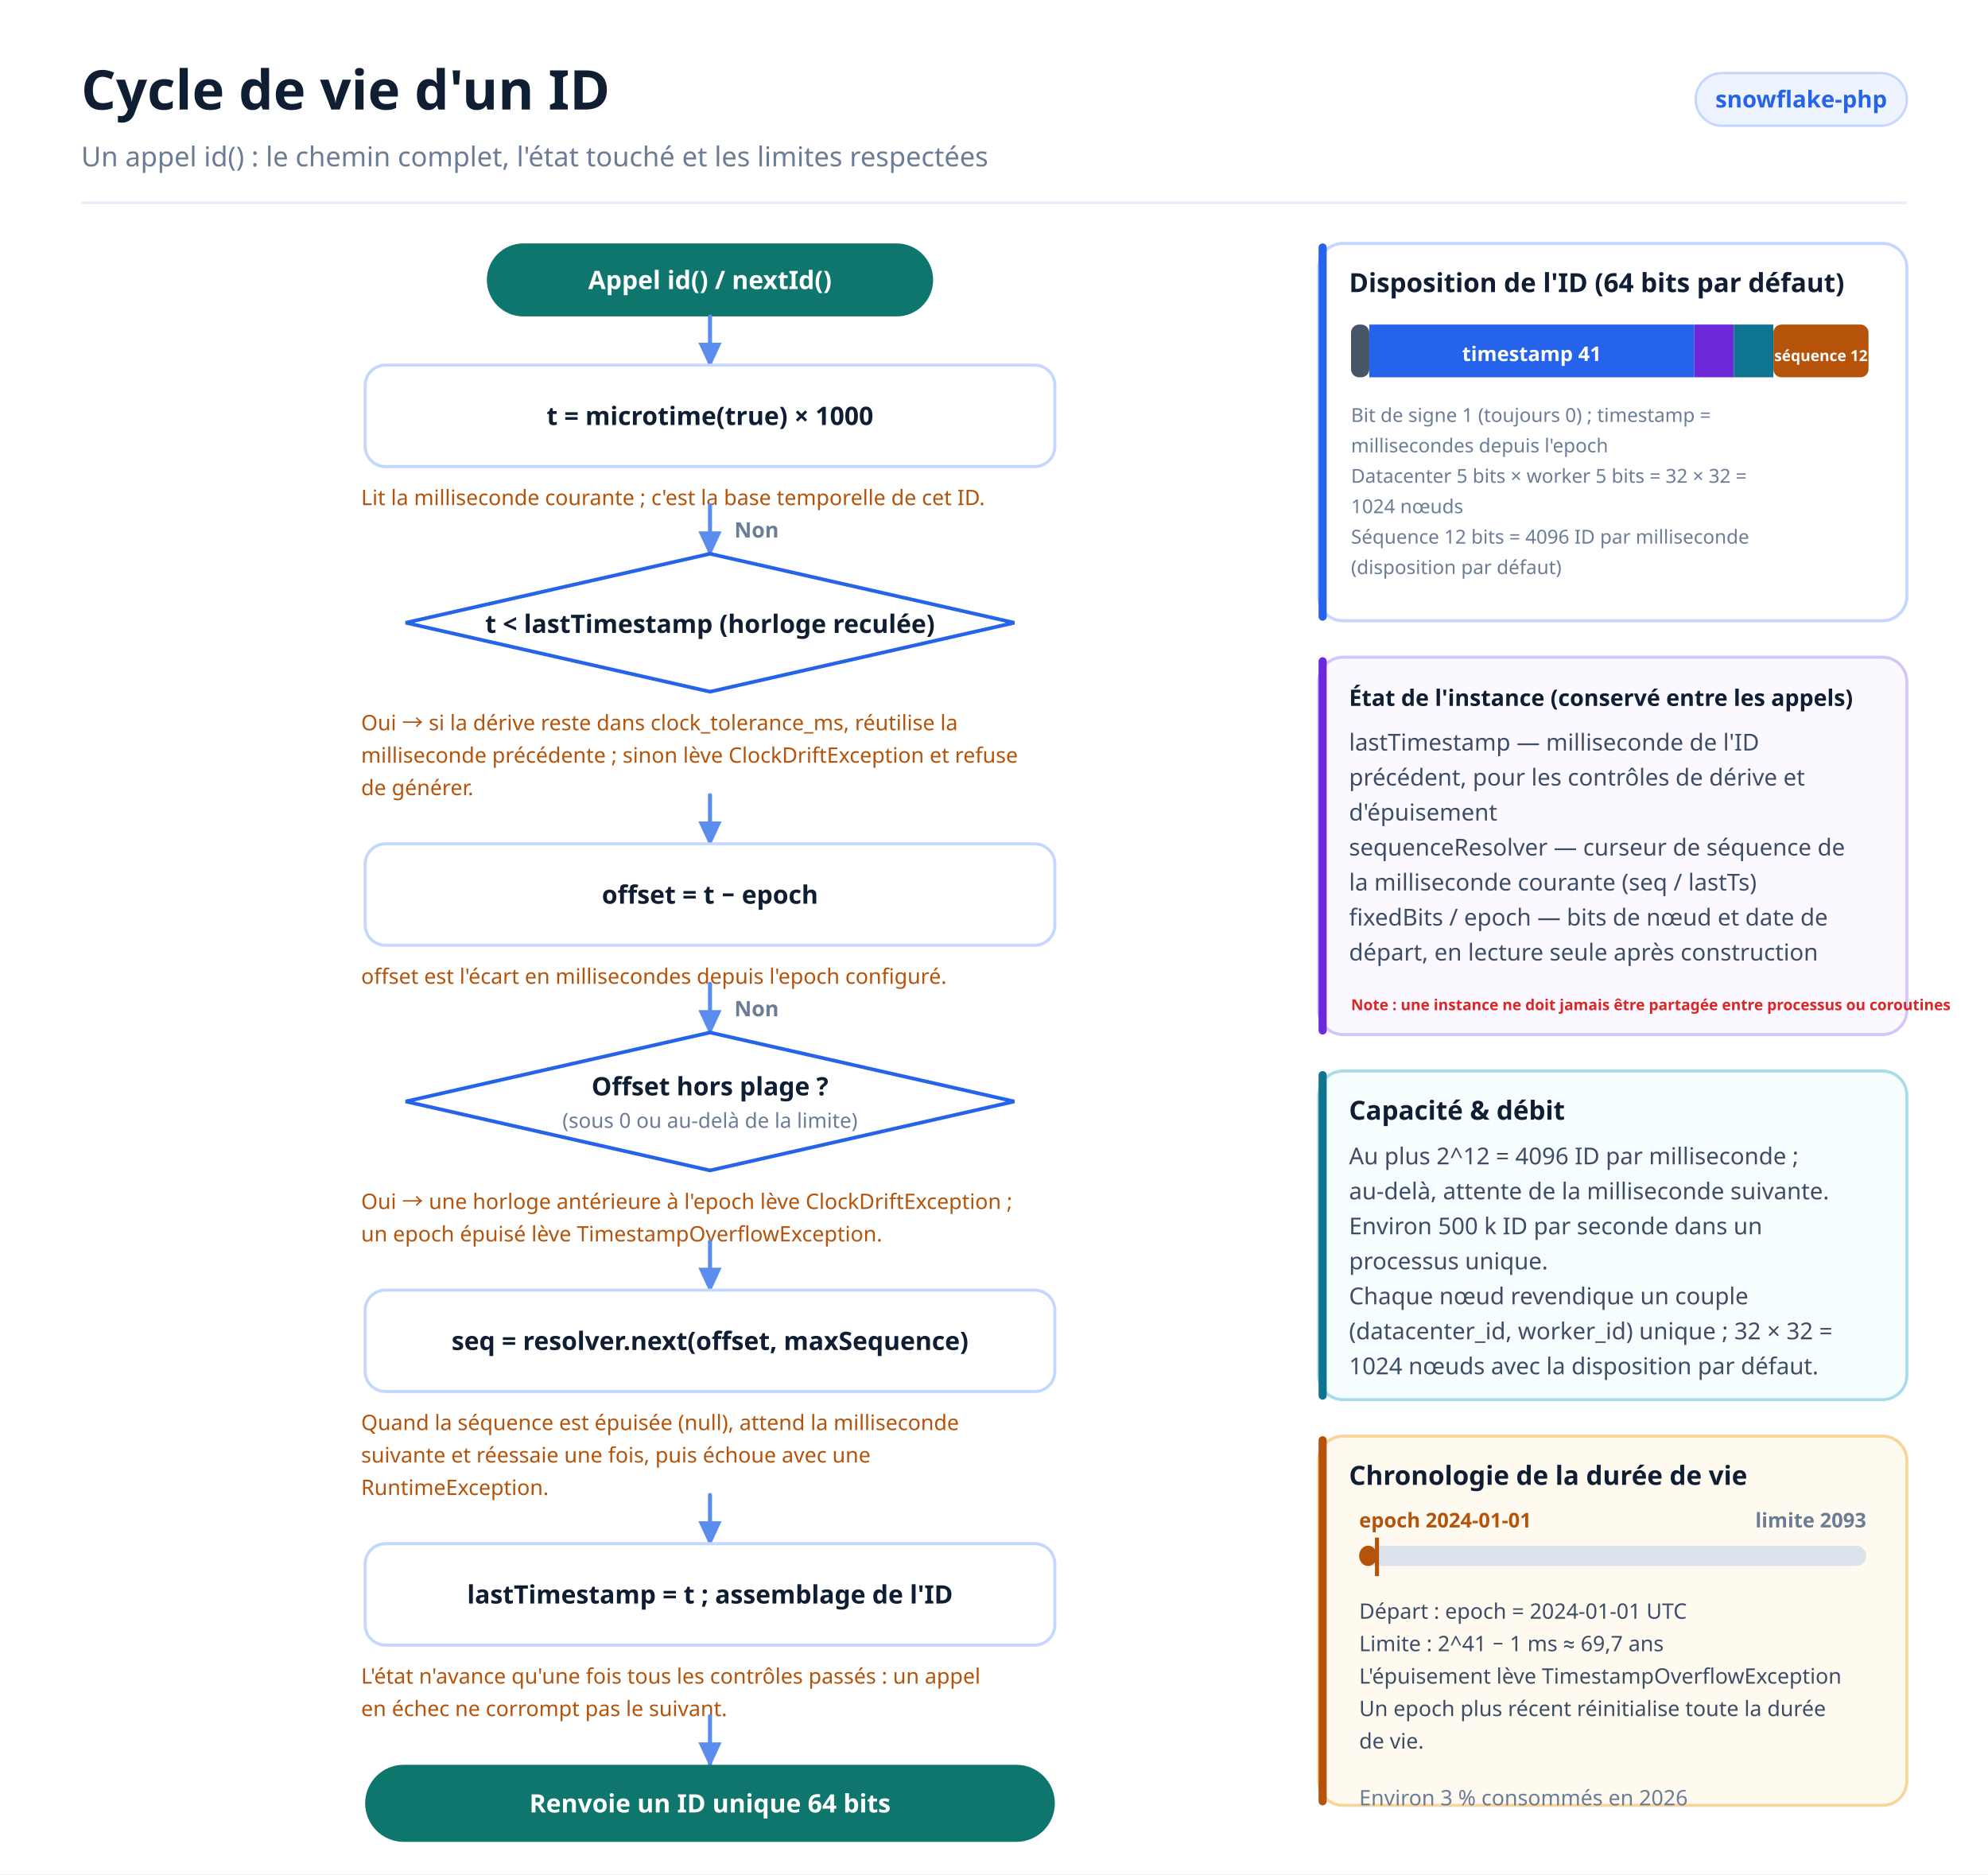
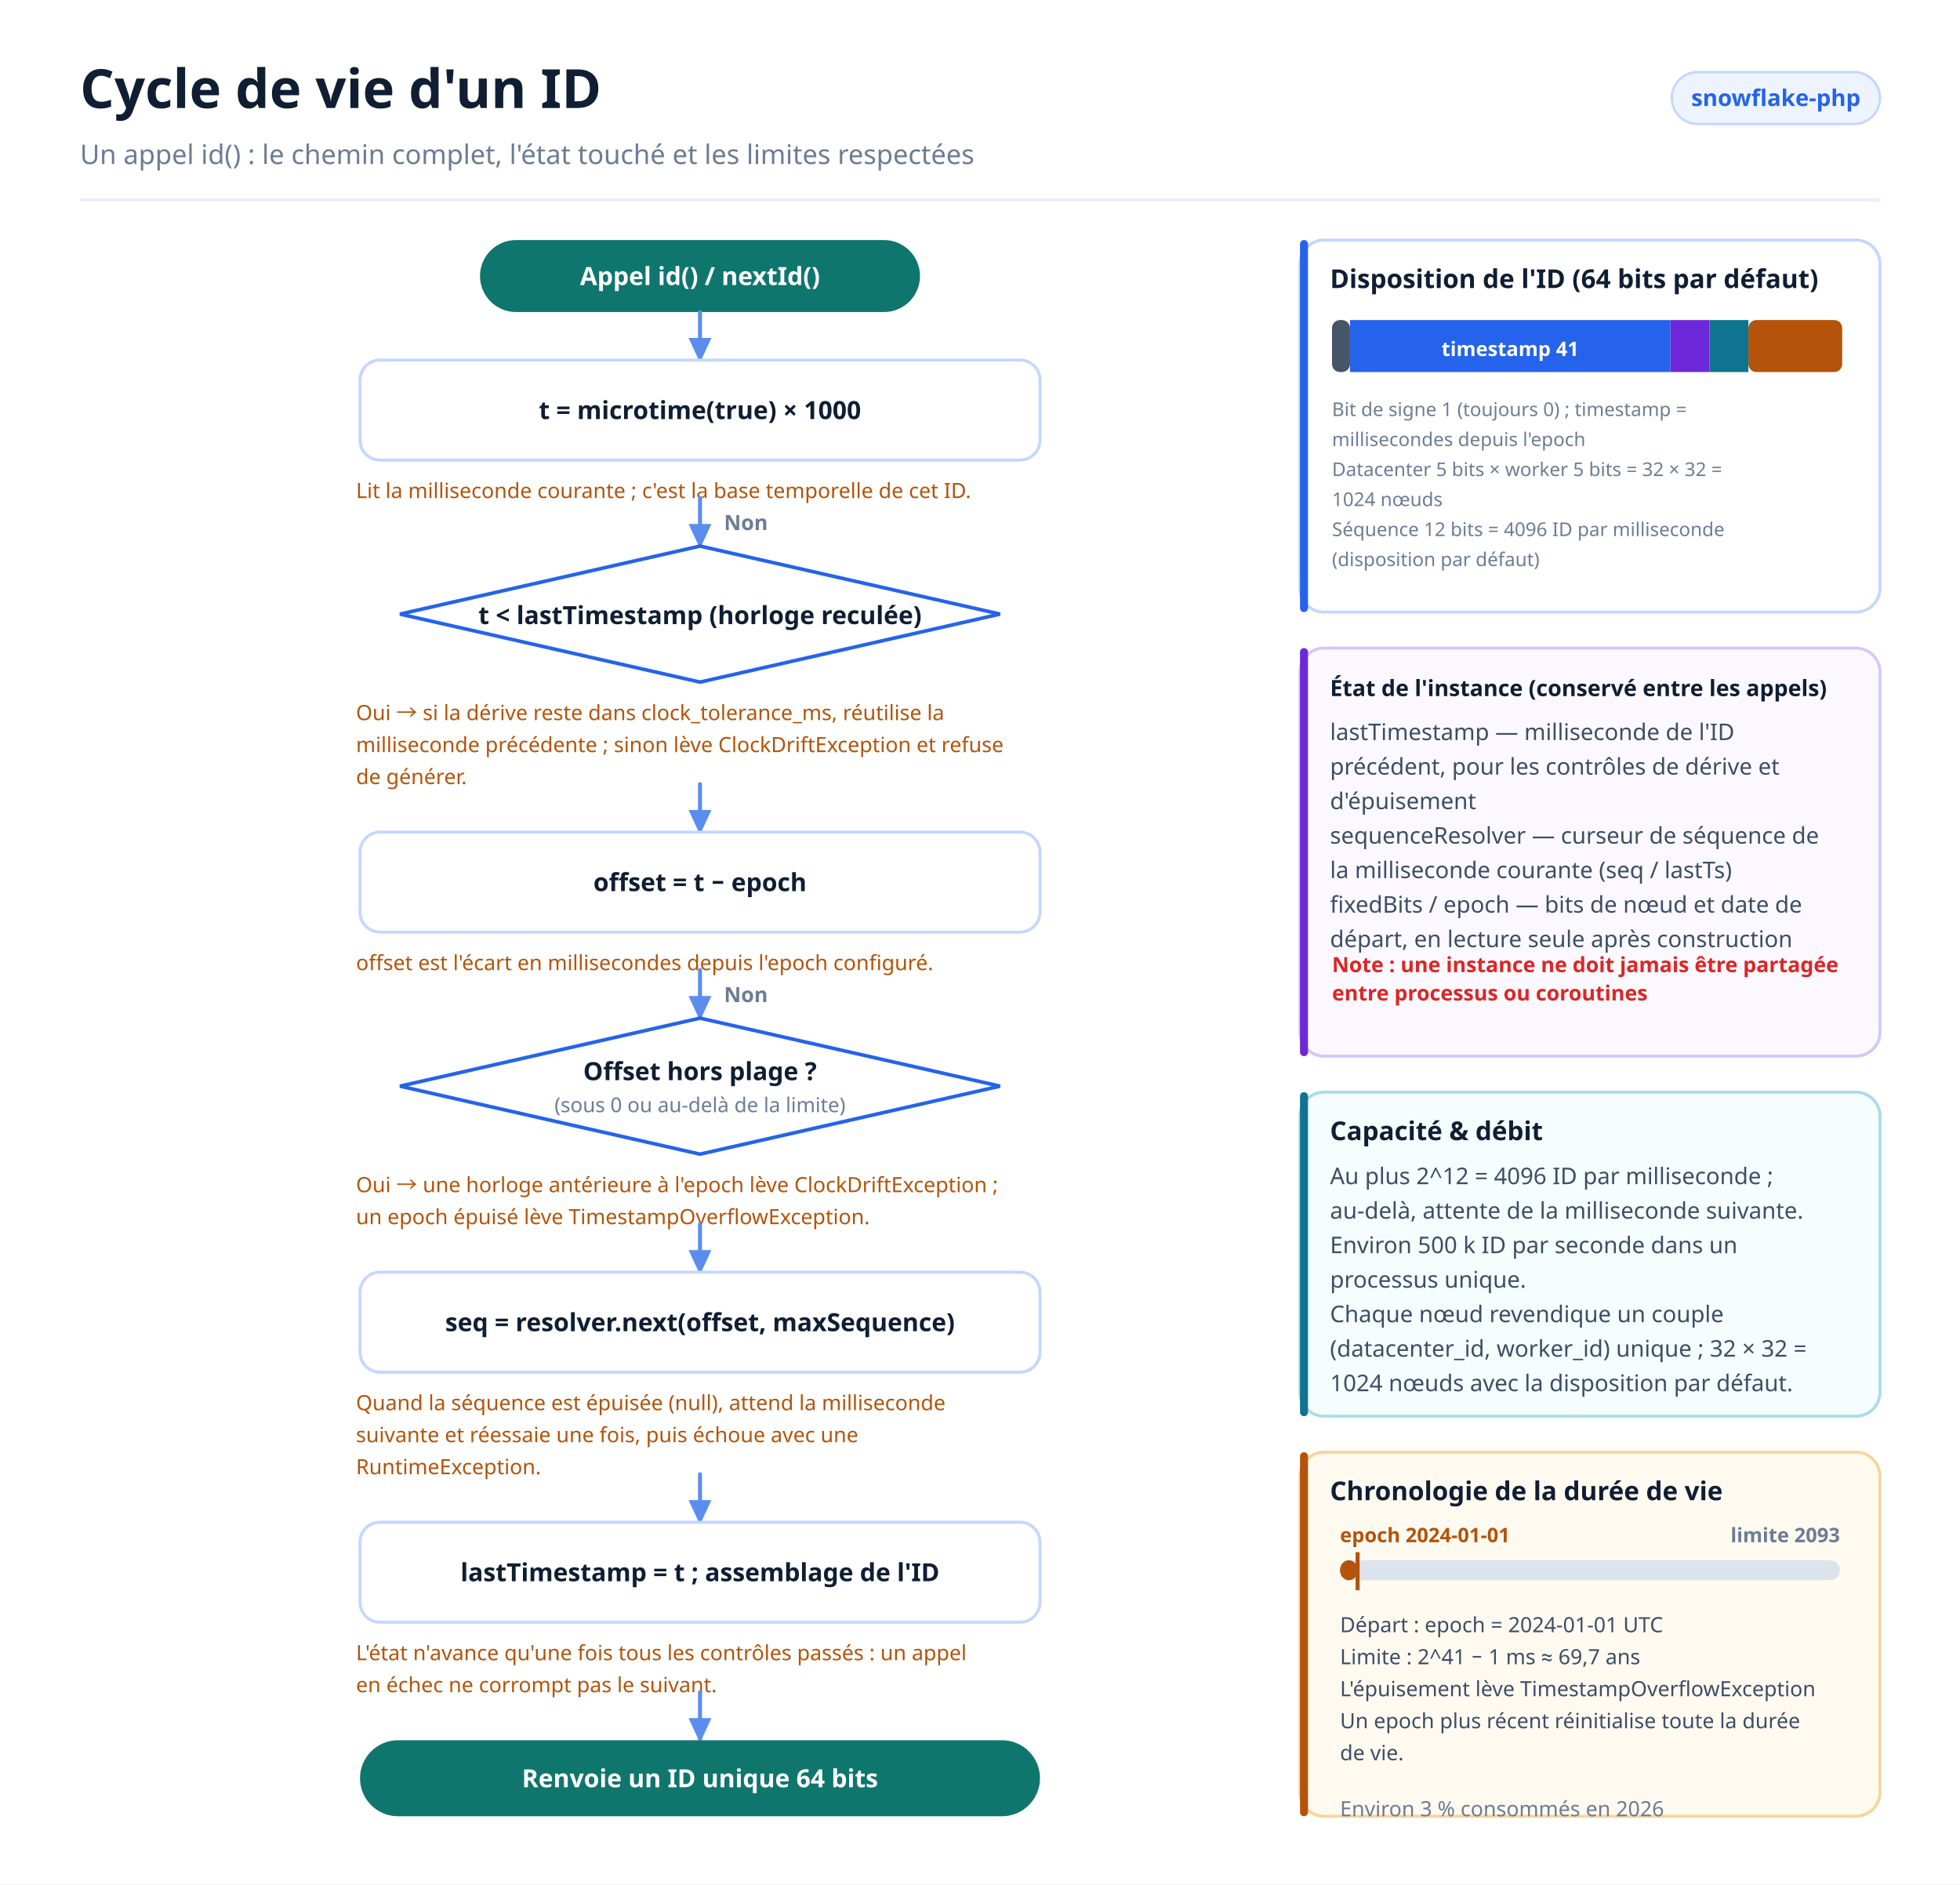
- <svg xmlns="http://www.w3.org/2000/svg" viewBox="0 0 980 924" width="980" height="924" role="img" font-family="-apple-system, BlinkMacSystemFont, 'Segoe UI', 'Noto Sans', 'PingFang SC', 'Hiragino Sans', 'Yu Gothic', 'Malgun Gothic', Roboto, 'Noto Sans CJK SC', 'Source Han Sans SC', 'Microsoft YaHei', 'Kohinoor Devanagari', 'Devanagari Sangam MN', 'Nirmala UI', 'Noto Sans Devanagari', 'Bangla MN', 'Bangla Sangam MN', 'Noto Sans Bengali', 'Geeza Pro', 'Noto Sans Arabic', Arial, sans-serif">
+ <svg xmlns="http://www.w3.org/2000/svg" viewBox="0 0 980 942" width="980" height="942" role="img" font-family="-apple-system, BlinkMacSystemFont, 'Segoe UI', 'Noto Sans', 'PingFang SC', 'Hiragino Sans', 'Yu Gothic', 'Malgun Gothic', Roboto, 'Noto Sans CJK SC', 'Source Han Sans SC', 'Microsoft YaHei', 'Kohinoor Devanagari', 'Devanagari Sangam MN', 'Nirmala UI', 'Noto Sans Devanagari', 'Bangla MN', 'Bangla Sangam MN', 'Noto Sans Bengali', 'Geeza Pro', 'Noto Sans Arabic', Arial, sans-serif">
  <defs>
    <marker id="mk-5b8def" viewBox="0 0 10 10" refX="8.5" refY="5" markerWidth="6.5" markerHeight="6.5" orient="auto">
      <path d="M0,0.6 L9.5,5 L0,9.4 z" fill="#5b8def" />
    </marker>
  </defs>
-   <rect width="980" height="924" fill="#ffffff" />
+   <rect width="980" height="942" fill="#ffffff" />
  <text x="40" y="54" font-size="27.0" fill="#0f1e33" font-weight="700">Cycle de vie d'un ID</text>
  <text x="40" y="82" font-size="13.5" fill="#6b7c96" font-weight="400">Un appel id() : le chemin complet, l'état touché et les limites respectées</text>
  <line x1="40.0" y1="100.0" x2="940.0" y2="100.0" stroke="#e8eefa" stroke-width="1.5" stroke-linecap="butt" />
  <rect x="835.9" y="36.0" width="104.1" height="26.0" rx="13" fill="#eef4ff" stroke="#c3d7ff" stroke-width="1.2" />
  <text x="887.937" y="53" font-size="11.5" fill="#2563eb" font-weight="600" text-anchor="middle">snowflake-php</text>
  <rect x="650.0" y="120.0" width="290.0" height="186.0" rx="12" fill="#fff" stroke="#c3d7ff" stroke-width="1.5" />
  <rect x="650.0" y="120.0" width="4.0" height="186.0" rx="2" fill="#2563eb" />
  <text x="665" y="144" font-size="13.0" fill="#0f1e33" font-weight="700">Disposition de l'ID (64 bits par défaut)</text>
  <rect x="666.0" y="160.0" width="9.0" height="26.0" rx="4" fill="#475569" />
  <rect x="675.0" y="160.0" width="160.2" height="26.0" rx="0" fill="#2563eb" />
  <text x="755.078" y="178" font-size="10.0" fill="#fff" font-weight="600" text-anchor="middle">timestamp 41</text>
  <rect x="835.2" y="160.0" width="19.5" height="26.0" rx="0" fill="#6d28d9" />
  <rect x="854.7" y="160.0" width="19.5" height="26.0" rx="0" fill="#0e7490" />
  <rect x="874.2" y="160.0" width="46.9" height="26.0" rx="4" fill="#b45309" />
-   <text x="897.656" y="178" font-size="7.5" fill="#fff" font-weight="600" text-anchor="middle">séquence 12</text>
  <text x="666" y="208" font-size="9.5" fill="#6b7c96" font-weight="400">Bit de signe 1 (toujours 0) ; timestamp =</text>
  <text x="666" y="223" font-size="9.5" fill="#6b7c96" font-weight="400">millisecondes depuis l'epoch</text>
  <text x="666" y="238" font-size="9.5" fill="#6b7c96" font-weight="400">Datacenter 5 bits × worker 5 bits = 32 × 32 =</text>
  <text x="666" y="253" font-size="9.5" fill="#6b7c96" font-weight="400">1024 nœuds</text>
  <text x="666" y="268" font-size="9.5" fill="#6b7c96" font-weight="400">Séquence 12 bits = 4096 ID par milliseconde</text>
  <text x="666" y="283" font-size="9.5" fill="#6b7c96" font-weight="400">(disposition par défaut)</text>
-   <rect x="650.0" y="324.0" width="290.0" height="186.0" rx="12" fill="#fbf9ff" stroke="#d5c6fa" stroke-width="1.5" />
-   <rect x="650.0" y="324.0" width="4.0" height="186.0" rx="2" fill="#6d28d9" />
+   <rect x="650.0" y="324.0" width="290.0" height="204.0" rx="12" fill="#fbf9ff" stroke="#d5c6fa" stroke-width="1.5" />
+   <rect x="650.0" y="324.0" width="4.0" height="204.0" rx="2" fill="#6d28d9" />
  <text x="665" y="348" font-size="11.2" fill="#0f1e33" font-weight="700">État de l'instance (conservé entre les appels)</text>
  <text x="665" y="370.0" font-size="11.5" fill="#3d4d66" font-weight="400">lastTimestamp — milliseconde de l'ID</text>
  <text x="665" y="387.25" font-size="11.5" fill="#3d4d66" font-weight="400">précédent, pour les contrôles de dérive et</text>
  <text x="665" y="404.5" font-size="11.5" fill="#3d4d66" font-weight="400">d'épuisement</text>
  <text x="665" y="421.75" font-size="11.5" fill="#3d4d66" font-weight="400">sequenceResolver — curseur de séquence de</text>
  <text x="665" y="439.0" font-size="11.5" fill="#3d4d66" font-weight="400">la milliseconde courante (seq / lastTs)</text>
  <text x="665" y="456.25" font-size="11.5" fill="#3d4d66" font-weight="400">fixedBits / epoch — bits de nœud et date de</text>
  <text x="665" y="473.5" font-size="11.5" fill="#3d4d66" font-weight="400">départ, en lecture seule après construction</text>
-   <text x="666" y="498" font-size="7.5" fill="#dc2626" font-weight="600">Note : une instance ne doit jamais être partagée entre processus ou coroutines</text>
-   <rect x="650.0" y="528.0" width="290.0" height="162.0" rx="12" fill="#f6fdfe" stroke="#a9dcea" stroke-width="1.5" />
-   <rect x="650.0" y="528.0" width="4.0" height="162.0" rx="2" fill="#0e7490" />
-   <text x="665" y="552" font-size="13.0" fill="#0f1e33" font-weight="700">Capacité &amp; débit</text>
-   <text x="665" y="574.0" font-size="11.5" fill="#3d4d66" font-weight="400">Au plus 2^12 = 4096 ID par milliseconde ;</text>
-   <text x="665" y="591.25" font-size="11.5" fill="#3d4d66" font-weight="400">au-delà, attente de la milliseconde suivante.</text>
-   <text x="665" y="608.5" font-size="11.5" fill="#3d4d66" font-weight="400">Environ 500 k ID par seconde dans un</text>
-   <text x="665" y="625.75" font-size="11.5" fill="#3d4d66" font-weight="400">processus unique.</text>
-   <text x="665" y="643.0" font-size="11.5" fill="#3d4d66" font-weight="400">Chaque nœud revendique un couple</text>
-   <text x="665" y="660.25" font-size="11.5" fill="#3d4d66" font-weight="400">(datacenter_id, worker_id) unique ; 32 × 32 =</text>
-   <text x="665" y="677.5" font-size="11.5" fill="#3d4d66" font-weight="400">1024 nœuds avec la disposition par défaut.</text>
-   <rect x="650.0" y="708.0" width="290.0" height="182.0" rx="12" fill="#fffaf0" stroke="#f7d59b" stroke-width="1.5" />
-   <rect x="650.0" y="708.0" width="4.0" height="182.0" rx="2" fill="#b45309" />
-   <text x="665" y="732" font-size="13.0" fill="#0f1e33" font-weight="700">Chronologie de la durée de vie</text>
-   <rect x="670.0" y="762.0" width="250.0" height="10.0" rx="5" fill="#dbe3ec" />
-   <rect x="670.0" y="762.0" width="8.8" height="10.0" rx="5" fill="#b45309" />
-   <line x1="678.8" y1="758.0" x2="678.8" y2="777.0" stroke="#b45309" stroke-width="2" stroke-linecap="butt" />
-   <text x="670" y="753" font-size="10.0" fill="#b45309" font-weight="600">epoch 2024-01-01</text>
-   <text x="920" y="753" font-size="10.0" fill="#6b7c96" font-weight="600" text-anchor="end">limite 2093</text>
-   <text x="670" y="798" font-size="10.5" fill="#3d4d66" font-weight="400">Départ : epoch = 2024-01-01 UTC</text>
-   <text x="670" y="814" font-size="10.5" fill="#3d4d66" font-weight="400">Limite : 2^41 − 1 ms ≈ 69,7 ans</text>
-   <text x="670" y="830" font-size="10.5" fill="#3d4d66" font-weight="400">L'épuisement lève TimestampOverflowException</text>
-   <text x="670" y="846" font-size="10.5" fill="#3d4d66" font-weight="400">Un epoch plus récent réinitialise toute la durée</text>
-   <text x="670" y="862" font-size="10.5" fill="#3d4d66" font-weight="400">de vie.</text>
-   <text x="670" y="890" font-size="10.5" fill="#3d4d66" text-anchor="start">
+   <text x="666" y="486.0" font-size="10.5" fill="#dc2626" font-weight="600">Note : une instance ne doit jamais être partagée</text>
+   <text x="666" y="500.175" font-size="10.5" fill="#dc2626" font-weight="600">entre processus ou coroutines</text>
+   <rect x="650.0" y="546.0" width="290.0" height="162.0" rx="12" fill="#f6fdfe" stroke="#a9dcea" stroke-width="1.5" />
+   <rect x="650.0" y="546.0" width="4.0" height="162.0" rx="2" fill="#0e7490" />
+   <text x="665" y="570" font-size="13.0" fill="#0f1e33" font-weight="700">Capacité &amp; débit</text>
+   <text x="665" y="592.0" font-size="11.5" fill="#3d4d66" font-weight="400">Au plus 2^12 = 4096 ID par milliseconde ;</text>
+   <text x="665" y="609.25" font-size="11.5" fill="#3d4d66" font-weight="400">au-delà, attente de la milliseconde suivante.</text>
+   <text x="665" y="626.5" font-size="11.5" fill="#3d4d66" font-weight="400">Environ 500 k ID par seconde dans un</text>
+   <text x="665" y="643.75" font-size="11.5" fill="#3d4d66" font-weight="400">processus unique.</text>
+   <text x="665" y="661.0" font-size="11.5" fill="#3d4d66" font-weight="400">Chaque nœud revendique un couple</text>
+   <text x="665" y="678.25" font-size="11.5" fill="#3d4d66" font-weight="400">(datacenter_id, worker_id) unique ; 32 × 32 =</text>
+   <text x="665" y="695.5" font-size="11.5" fill="#3d4d66" font-weight="400">1024 nœuds avec la disposition par défaut.</text>
+   <rect x="650.0" y="726.0" width="290.0" height="182.0" rx="12" fill="#fffaf0" stroke="#f7d59b" stroke-width="1.5" />
+   <rect x="650.0" y="726.0" width="4.0" height="182.0" rx="2" fill="#b45309" />
+   <text x="665" y="750" font-size="13.0" fill="#0f1e33" font-weight="700">Chronologie de la durée de vie</text>
+   <rect x="670.0" y="780.0" width="250.0" height="10.0" rx="5" fill="#dbe3ec" />
+   <rect x="670.0" y="780.0" width="8.8" height="10.0" rx="5" fill="#b45309" />
+   <line x1="678.8" y1="776.0" x2="678.8" y2="795.0" stroke="#b45309" stroke-width="2" stroke-linecap="butt" />
+   <text x="670" y="771" font-size="10.0" fill="#b45309" font-weight="600">epoch 2024-01-01</text>
+   <text x="920" y="771" font-size="10.0" fill="#6b7c96" font-weight="600" text-anchor="end">limite 2093</text>
+   <text x="670" y="816" font-size="10.5" fill="#3d4d66" font-weight="400">Départ : epoch = 2024-01-01 UTC</text>
+   <text x="670" y="832" font-size="10.5" fill="#3d4d66" font-weight="400">Limite : 2^41 − 1 ms ≈ 69,7 ans</text>
+   <text x="670" y="848" font-size="10.5" fill="#3d4d66" font-weight="400">L'épuisement lève TimestampOverflowException</text>
+   <text x="670" y="864" font-size="10.5" fill="#3d4d66" font-weight="400">Un epoch plus récent réinitialise toute la durée</text>
+   <text x="670" y="880" font-size="10.5" fill="#3d4d66" font-weight="400">de vie.</text>
+   <text x="670" y="908" font-size="10.5" fill="#3d4d66" text-anchor="start">
    <tspan fill="#6b7c96" font-weight="400">Environ 3 % consommés en 2026</tspan>
  </text>
  <rect x="240.0" y="120.0" width="220.0" height="36.0" rx="18.0" fill="#0f766e" />
  <text x="350.0" y="142.5" font-size="12.5" fill="#fff" font-weight="600" text-anchor="middle">Appel id() / nextId()</text>
  <path d="M350.0,156.0 L350.0,180.0" fill="none" stroke="#5b8def" stroke-width="2" stroke-linecap="round" marker-end="url(#mk-5b8def)" />
  <rect x="180.0" y="180.0" width="340.0" height="50.0" rx="10" fill="#fff" stroke="#c3d7ff" stroke-width="1.5" />
  <text x="350" y="209.5" font-size="12.5" fill="#0f1e33" font-weight="600" text-anchor="middle">t = microtime(true) × 1000</text>
  <text x="178" y="249" font-size="10.5" fill="#b45309" font-weight="400">Lit la milliseconde courante ; c'est la base temporelle de cet ID.</text>
  <path d="M350.0,249.0 L350.0,273.0" fill="none" stroke="#5b8def" stroke-width="2" stroke-linecap="round" marker-end="url(#mk-5b8def)" />
  <text x="362" y="265.0" font-size="10.5" fill="#6b7c96" font-weight="600">Non</text>
  <polygon points="350,273.0 500.0,307.0 350,341.0 200.0,307.0" fill="#fff" stroke="#2563eb" stroke-width="1.8" />
  <text x="350" y="312.0" font-size="12.5" fill="#0f1e33" font-weight="600" text-anchor="middle">t &lt; lastTimestamp (horloge reculée)</text>
  <text x="178" y="360" font-size="10.5" fill="#b45309" font-weight="400">Oui → si la dérive reste dans clock_tolerance_ms, réutilise la</text>
  <text x="178" y="376" font-size="10.5" fill="#b45309" font-weight="400">milliseconde précédente ; sinon lève ClockDriftException et refuse</text>
  <text x="178" y="392" font-size="10.5" fill="#b45309" font-weight="400">de générer.</text>
  <path d="M350.0,392.0 L350.0,416.0" fill="none" stroke="#5b8def" stroke-width="2" stroke-linecap="round" marker-end="url(#mk-5b8def)" />
  <rect x="180.0" y="416.0" width="340.0" height="50.0" rx="10" fill="#fff" stroke="#c3d7ff" stroke-width="1.5" />
  <text x="350" y="445.5" font-size="12.5" fill="#0f1e33" font-weight="600" text-anchor="middle">offset = t − epoch</text>
  <text x="178" y="485" font-size="10.5" fill="#b45309" font-weight="400">offset est l'écart en millisecondes depuis l'epoch configuré.</text>
  <path d="M350.0,485.0 L350.0,509.0" fill="none" stroke="#5b8def" stroke-width="2" stroke-linecap="round" marker-end="url(#mk-5b8def)" />
  <text x="362" y="501.0" font-size="10.5" fill="#6b7c96" font-weight="600">Non</text>
  <polygon points="350,509.0 500.0,543.0 350,577.0 200.0,543.0" fill="#fff" stroke="#2563eb" stroke-width="1.8" />
  <text x="350" y="540.0" font-size="12.5" fill="#0f1e33" font-weight="600" text-anchor="middle">Offset hors plage ?</text>
  <text x="350" y="556.0" font-size="10.2" fill="#6b7c96" font-weight="400" text-anchor="middle">(sous 0 ou au-delà de la limite)</text>
  <text x="178" y="596" font-size="10.5" fill="#b45309" font-weight="400">Oui → une horloge antérieure à l'epoch lève ClockDriftException ;</text>
  <text x="178" y="612" font-size="10.5" fill="#b45309" font-weight="400">un epoch épuisé lève TimestampOverflowException.</text>
  <path d="M350.0,612.0 L350.0,636.0" fill="none" stroke="#5b8def" stroke-width="2" stroke-linecap="round" marker-end="url(#mk-5b8def)" />
  <rect x="180.0" y="636.0" width="340.0" height="50.0" rx="10" fill="#fff" stroke="#c3d7ff" stroke-width="1.5" />
  <text x="350" y="665.5" font-size="12.5" fill="#0f1e33" font-weight="600" text-anchor="middle">seq = resolver.next(offset, maxSequence)</text>
  <text x="178" y="705" font-size="10.5" fill="#b45309" font-weight="400">Quand la séquence est épuisée (null), attend la milliseconde</text>
  <text x="178" y="721" font-size="10.5" fill="#b45309" font-weight="400">suivante et réessaie une fois, puis échoue avec une</text>
  <text x="178" y="737" font-size="10.5" fill="#b45309" font-weight="400">RuntimeException.</text>
  <path d="M350.0,737.0 L350.0,761.0" fill="none" stroke="#5b8def" stroke-width="2" stroke-linecap="round" marker-end="url(#mk-5b8def)" />
  <rect x="180.0" y="761.0" width="340.0" height="50.0" rx="10" fill="#fff" stroke="#c3d7ff" stroke-width="1.5" />
  <text x="350" y="790.5" font-size="12.5" fill="#0f1e33" font-weight="600" text-anchor="middle">lastTimestamp = t ; assemblage de l'ID</text>
  <text x="178" y="830" font-size="10.5" fill="#b45309" font-weight="400">L'état n'avance qu'une fois tous les contrôles passés : un appel</text>
  <text x="178" y="846" font-size="10.5" fill="#b45309" font-weight="400">en échec ne corrompt pas le suivant.</text>
  <path d="M350.0,846.0 L350.0,870.0" fill="none" stroke="#5b8def" stroke-width="2" stroke-linecap="round" marker-end="url(#mk-5b8def)" />
  <rect x="180.0" y="870.0" width="340.0" height="38.0" rx="19.0" fill="#0f766e" />
  <text x="350.0" y="893.5" font-size="12.5" fill="#fff" font-weight="600" text-anchor="middle">Renvoie un ID unique 64 bits</text>
</svg>
